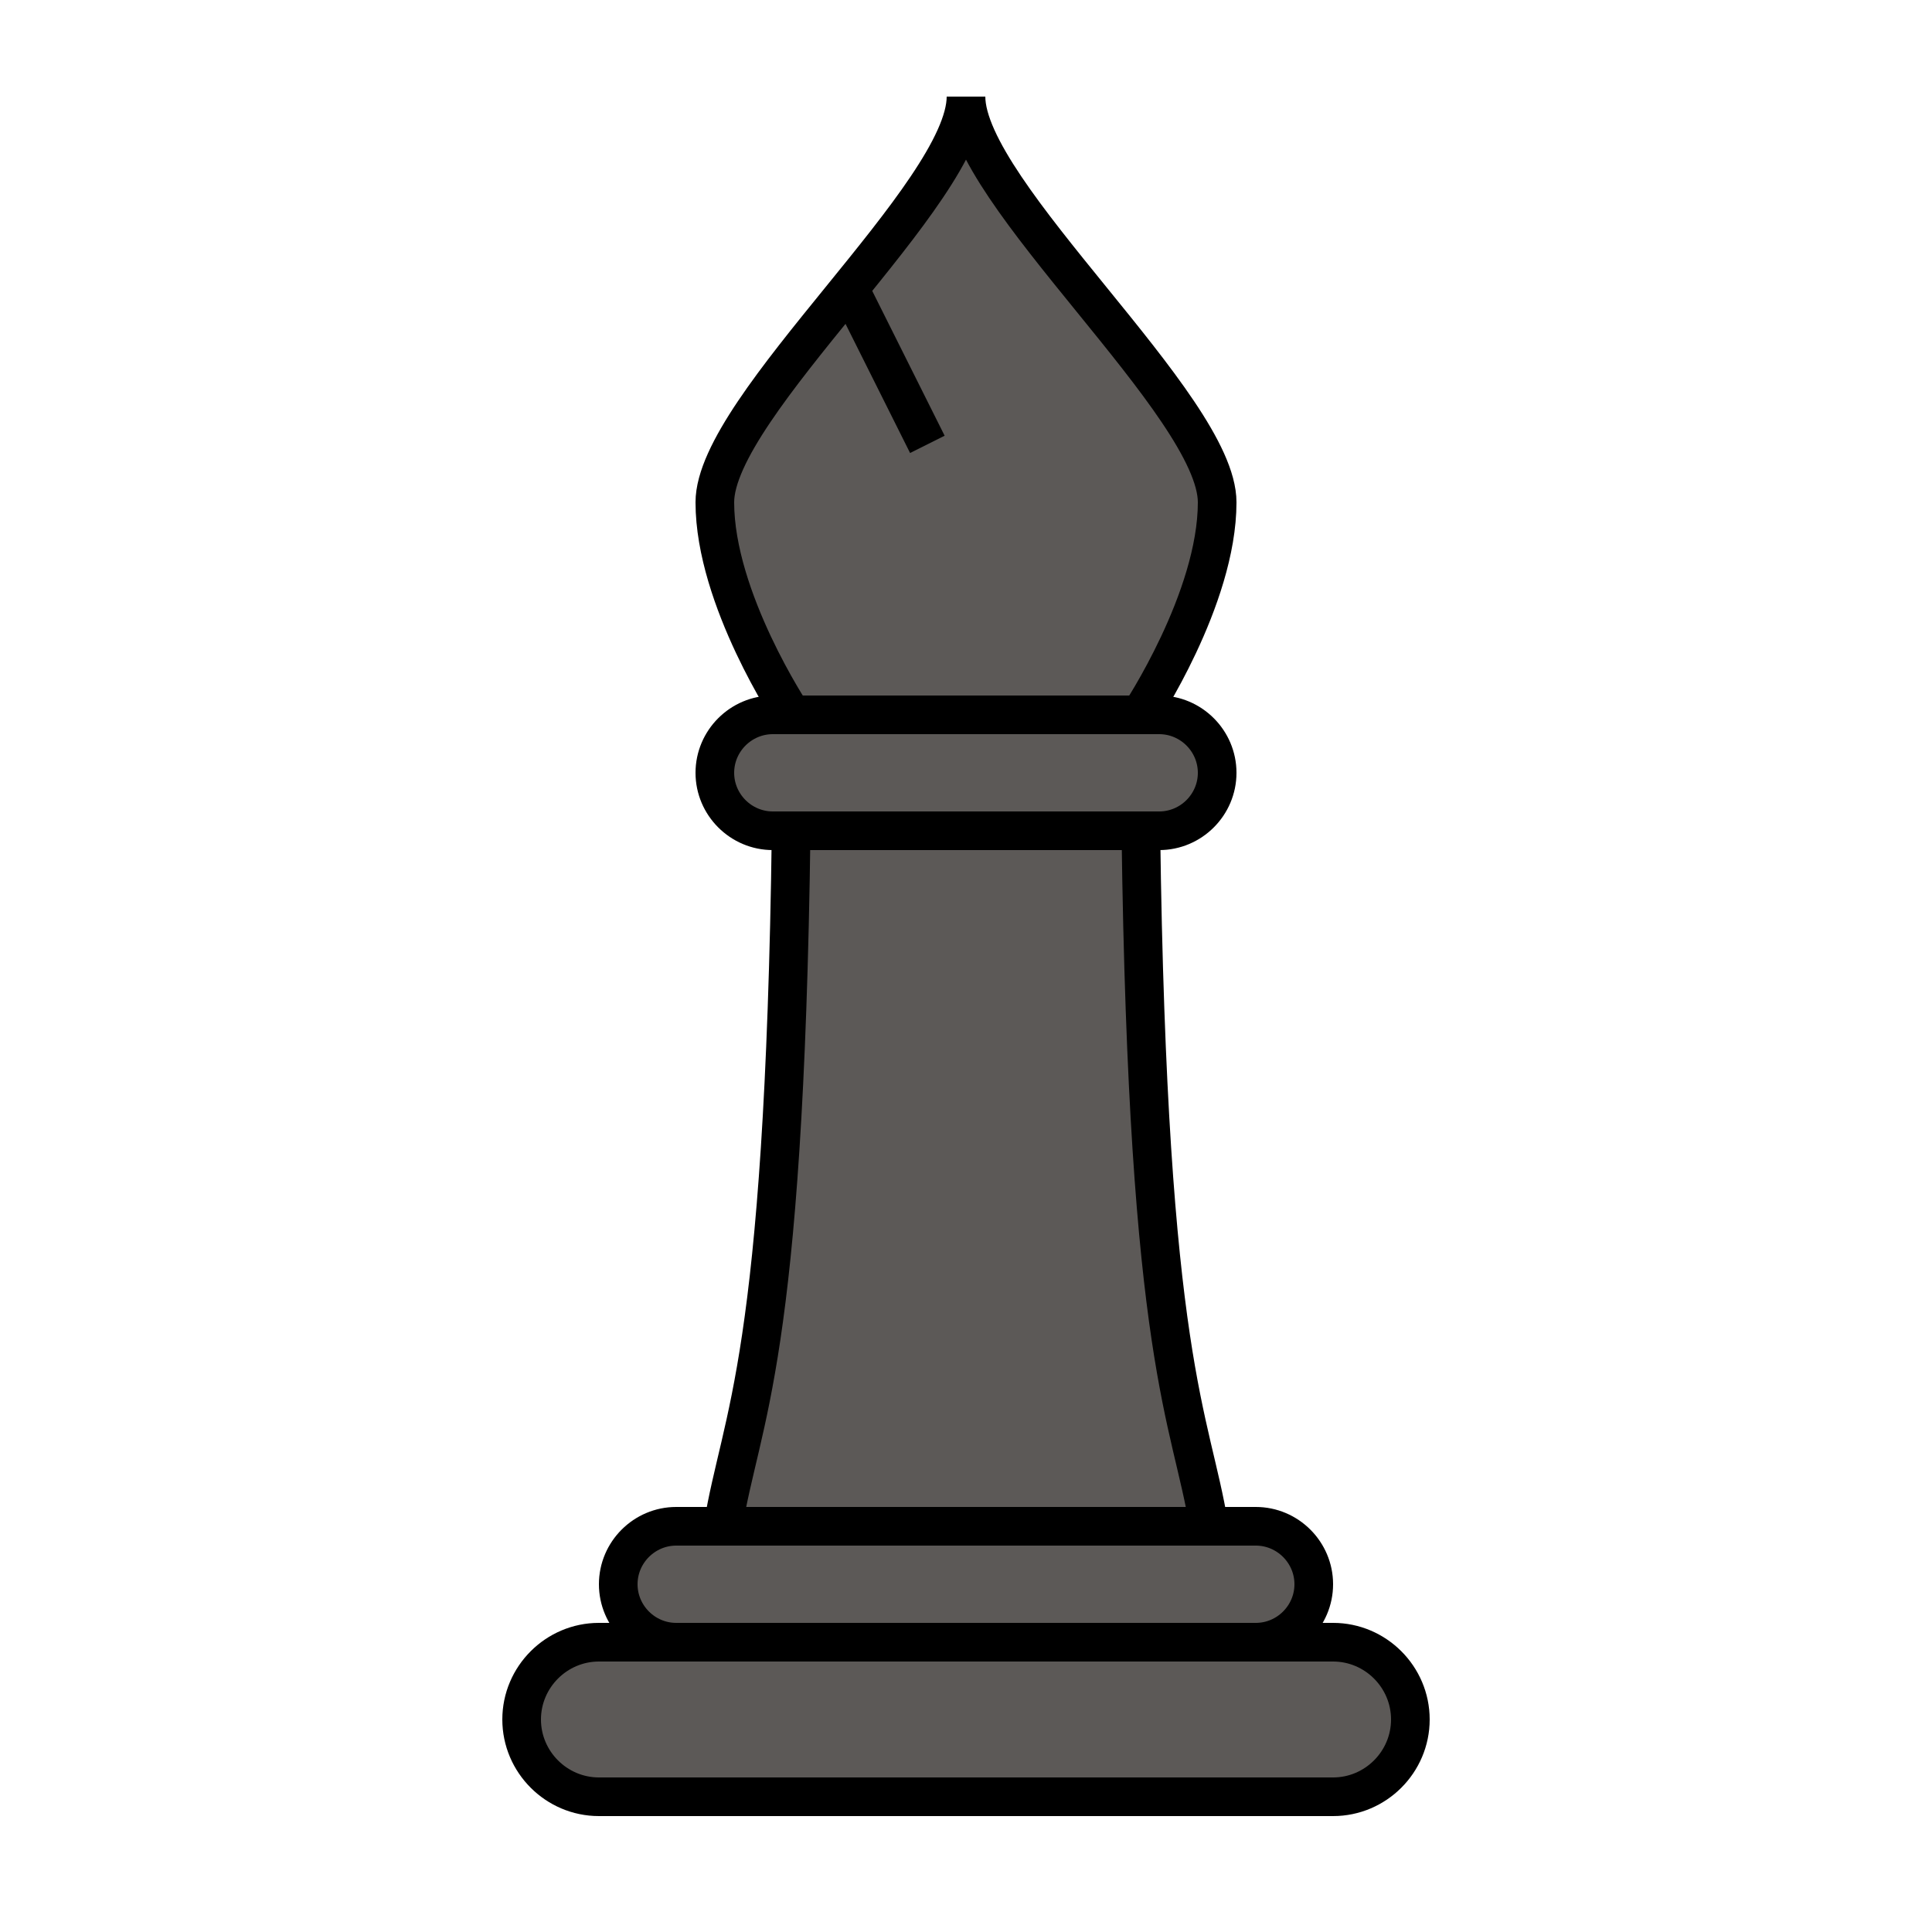
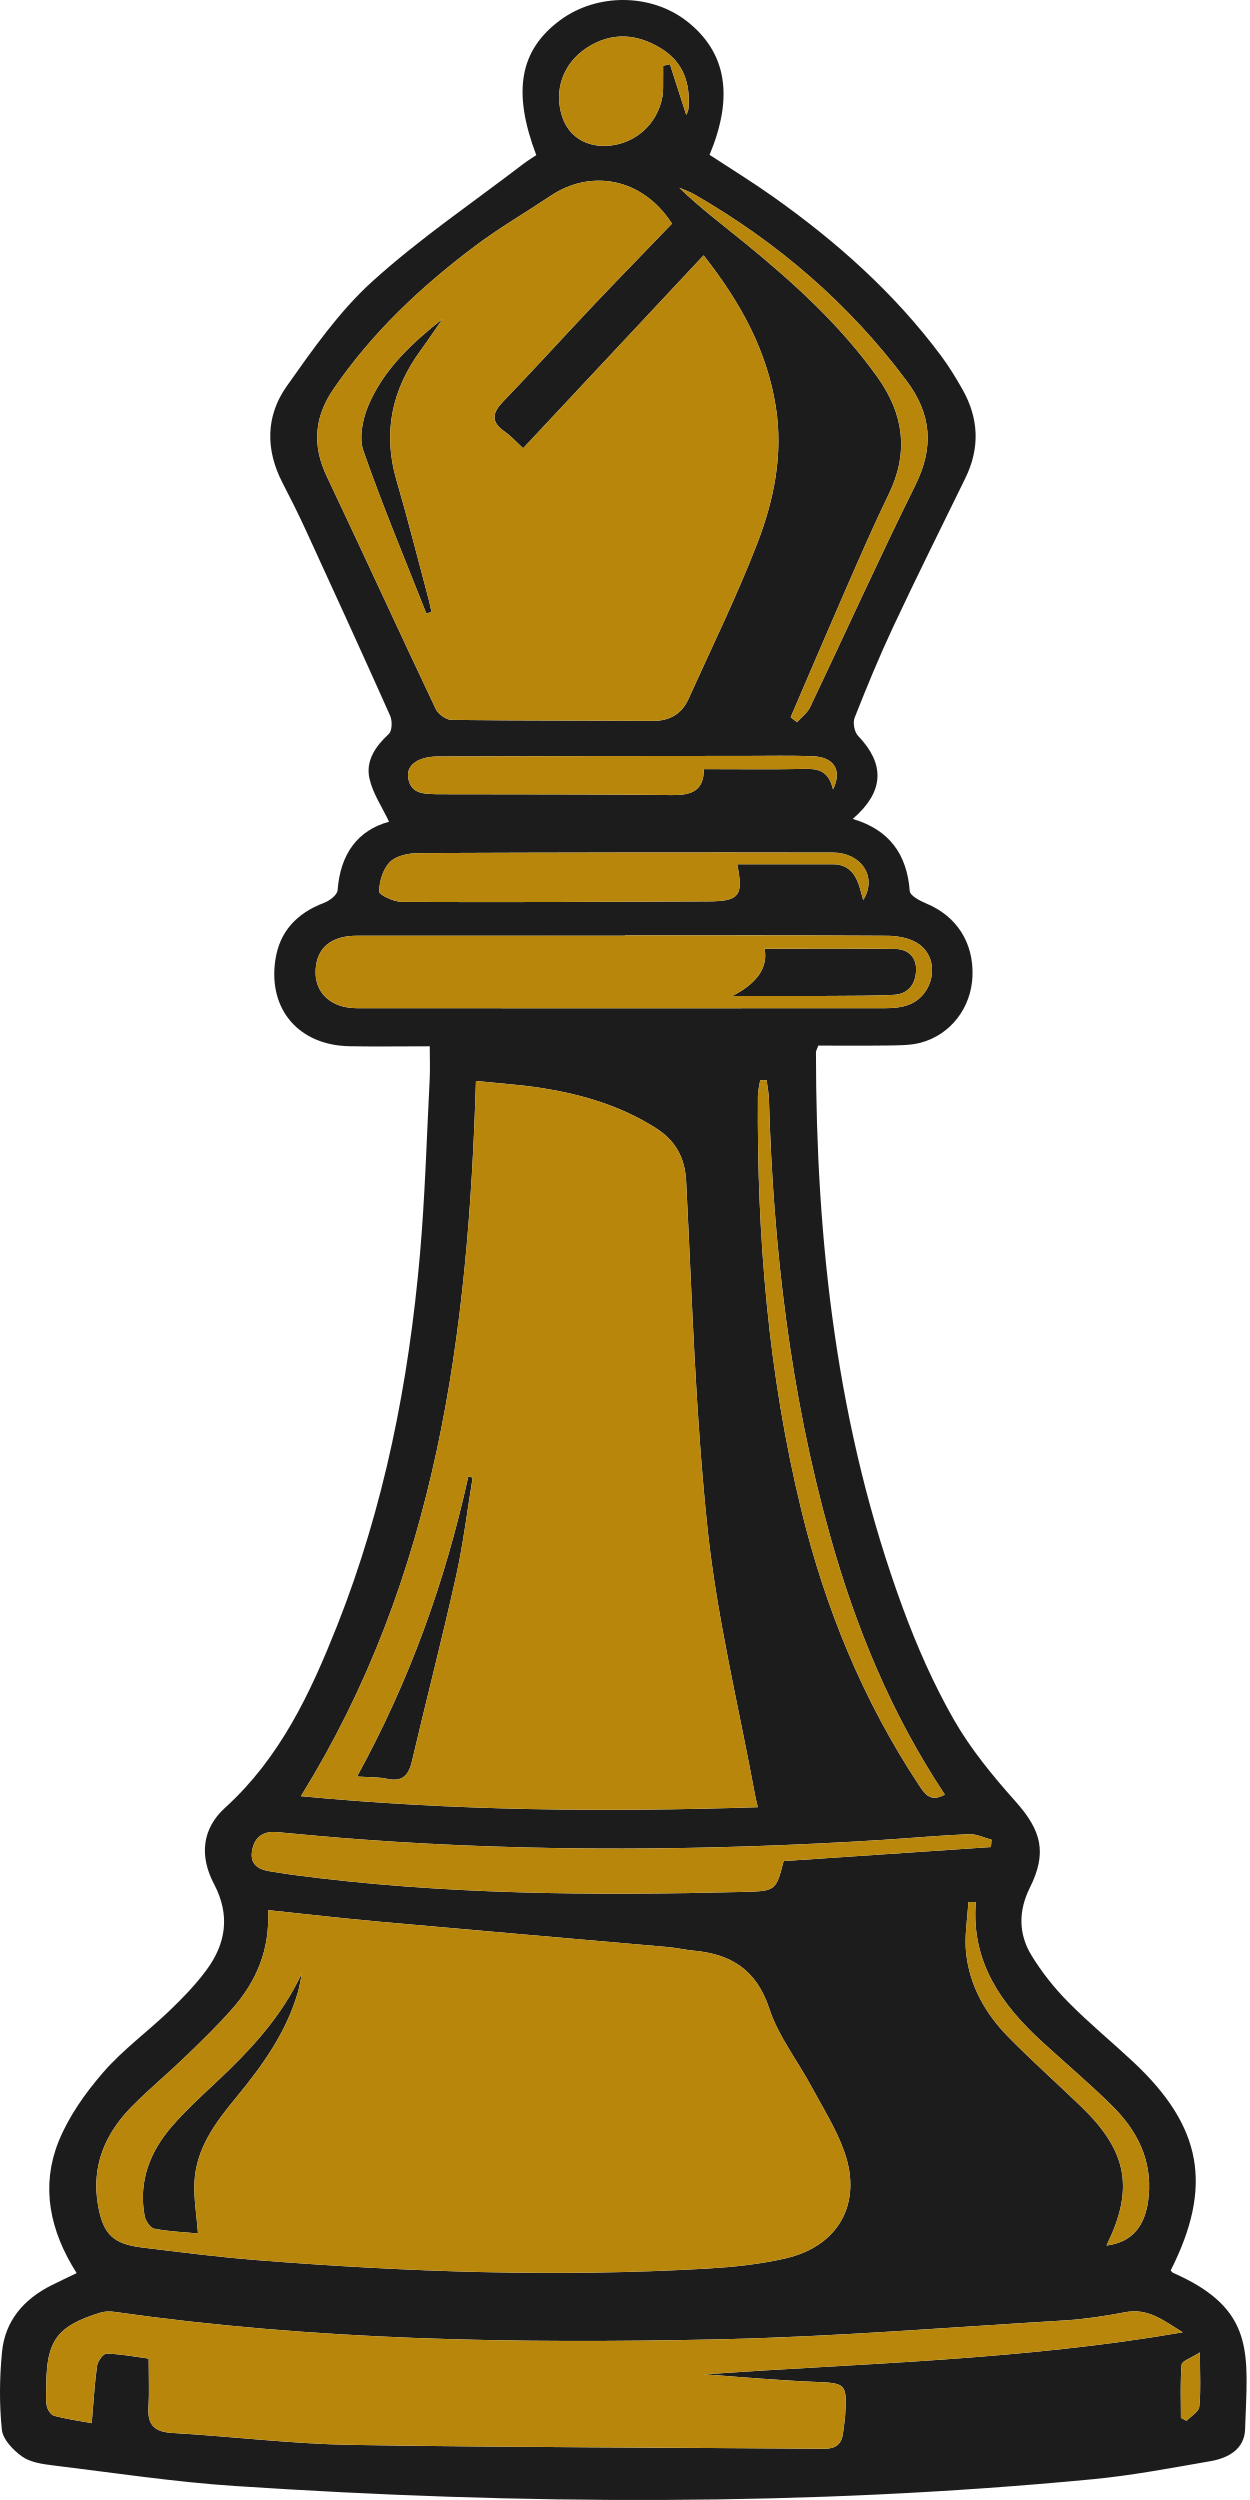
- <svg xmlns="http://www.w3.org/2000/svg" version="1.1" id="Layer_1" width="800px" height="800px" viewBox="0 0 100 100" enable-background="new 0 0 100 100" xml:space="preserve">
-   <g>
-     <g>
-       <path fill="#5c5957" stroke="#000000" stroke-width="2" stroke-miterlimit="10" d="M73,89c0,2.2-1.8,4-4,4H31c-2.2,0-4-1.8-4-4l0,0    c0-2.2,1.8-4,4-4h38C71.2,85,73,86.8,73,89L73,89z" />
-     </g>
-     <g>
-       <path fill="#5c5957" stroke="#000000" stroke-width="2" stroke-miterlimit="10" d="M63,40c0,1.65-1.35,3-3,3H40c-1.65,0-3-1.35-3-3    l0,0c0-1.65,1.35-3,3-3h20C61.65,37,63,38.35,63,40L63,40z" />
-     </g>
-     <g>
-       <path fill="#5c5957" stroke="#000000" stroke-width="2" stroke-miterlimit="10" d="M68,82c0,1.65-1.35,3-3,3H35c-1.65,0-3-1.35-3-3    l0,0c0-1.65,1.35-3,3-3h30C66.65,79,68,80.35,68,82L68,82z" />
-     </g>
-     <path fill="#5c5957" stroke="#000000" stroke-width="2" stroke-miterlimit="10" d="M50,5c0,5-13,16-13,21s4,11,4,11h18c0,0,4-6,4-11   S50,10,50,5z" />
-     <line fill="#5c5957" stroke="#000000" stroke-width="2" stroke-miterlimit="10" x1="48" y1="23" x2="44" y2="15" />
-     <path fill="#5c5957" stroke="#000000" stroke-width="2" stroke-miterlimit="10" d="M62.578,79c-0.942-5.738-3.17-8.413-3.528-36h-18.1   c-0.358,27.587-2.586,30.262-3.528,36H62.578z" />
-   </g>
+ <svg xmlns="http://www.w3.org/2000/svg" viewBox="0 0 345 690" fill="none">
+   <path d="M323.143 626.666C323.453 627.016 323.533 627.196 323.673 627.256C346.823 637.406 344.313 649.736 343.643 670.526C343.463 675.996 338.943 678.446 334.083 679.286C323.263 681.156 312.433 683.236 301.513 684.276C222.683 691.806 143.753 691.356 64.813 686.136C48.053 685.026 31.383 682.486 14.693 680.456C11.753 680.096 8.443 679.636 6.143 678.026C3.663 676.286 0.793 673.296 0.513 670.596C-0.217 663.516 -0.137 656.256 0.553 649.156C1.383 640.546 6.563 634.566 14.233 630.726C16.433 629.626 18.663 628.576 21.153 627.376C13.743 615.726 11.143 603.436 16.223 590.926C19.023 584.026 23.623 577.566 28.553 571.896C33.983 565.656 40.833 560.666 46.843 554.896C50.443 551.446 53.953 547.816 56.913 543.826C62.403 536.436 63.593 528.566 59.063 519.976C54.963 512.186 55.803 504.666 62.133 498.926C77.333 485.126 85.703 467.216 93.023 448.756C106.063 415.846 112.823 381.416 115.903 346.266C117.313 330.176 117.763 314.006 118.593 297.866C118.733 295.076 118.613 292.276 118.613 288.776C110.913 288.776 103.643 288.896 96.383 288.756C82.543 288.486 74.023 278.676 75.973 265.096C77.113 257.106 81.923 252.026 89.433 249.186C90.953 248.616 93.083 246.996 93.173 245.726C93.913 235.746 98.683 229.166 107.373 226.796C105.473 222.746 102.853 218.956 101.953 214.796C100.913 209.956 103.633 205.946 107.323 202.556C108.243 201.706 108.303 198.936 107.673 197.526C100.013 180.356 92.183 163.266 84.343 146.186C82.333 141.806 80.153 137.486 77.944 133.206C73.243 124.096 73.343 114.796 79.113 106.626C86.283 96.476 93.584 86.006 102.693 77.736C115.703 65.936 130.393 55.996 144.383 45.276C145.553 44.376 146.833 43.616 148.013 42.816C141.343 25.246 143.433 13.776 154.693 5.506C164.913 -1.994 179.863 -1.814 189.683 5.936C200.483 14.456 202.573 26.596 195.843 42.736C201.593 46.506 207.513 50.146 213.173 54.146C230.823 66.626 246.843 80.856 259.803 98.296C261.983 101.226 263.893 104.376 265.693 107.566C270.173 115.536 270.483 123.686 266.443 131.956C259.793 145.566 253.033 159.126 246.603 172.836C242.713 181.116 239.233 189.596 235.873 198.106C235.333 199.466 235.813 202.036 236.813 203.076C244.333 210.906 244.063 218.536 235.353 226.026C245.413 228.986 250.333 235.736 251.093 245.946C251.183 247.206 253.883 248.626 255.633 249.356C264.013 252.826 268.773 260.146 268.403 269.446C268.063 278.126 262.383 285.626 254.033 287.806C251.193 288.546 248.103 288.506 245.123 288.556C238.673 288.656 232.213 288.586 225.853 288.586C225.503 289.566 225.203 290.016 225.203 290.476C225.223 342.786 230.973 394.236 249.133 443.676C253.023 454.266 257.623 464.736 263.203 474.516C267.843 482.656 273.953 490.096 280.223 497.126C287.463 505.236 289.073 511.316 284.223 521.046C281.053 527.416 281.093 533.766 284.673 539.656C287.503 544.296 290.983 548.676 294.803 552.546C300.523 558.356 306.863 563.546 312.823 569.126C331.853 586.956 334.823 603.446 323.113 626.646L323.143 626.666ZM73.984 527.226C74.543 538.096 70.773 546.826 64.203 554.326C60.094 559.018 55.585 563.369 51.09 567.706C51.034 567.759 50.979 567.813 50.923 567.866C46.133 572.496 40.963 576.736 36.313 581.486C28.923 589.016 25.163 597.956 27.073 608.726C28.463 616.566 31.173 619.316 39.073 620.286C49.643 621.586 60.223 622.946 70.843 623.786C112.223 627.066 153.653 628.536 195.143 626.126C202.433 625.706 209.803 624.936 216.893 623.286C231.443 619.906 238.003 608.136 233.083 594.036C230.863 587.676 227.143 581.816 223.923 575.836C220.063 568.666 214.813 561.996 212.323 554.406C208.803 543.666 201.773 539.326 191.413 538.376C189.093 538.166 186.813 537.616 184.493 537.406C157.793 535.046 131.083 532.766 104.383 530.356C94.463 529.466 84.573 528.306 74.003 527.196L73.984 527.226ZM209.163 498.796C209.163 498.792 209.154 498.79 209.153 498.786C208.775 497.154 208.563 496.354 208.413 495.546C203.923 471.176 197.963 446.956 195.333 422.386C191.923 390.456 191.013 358.256 189.383 326.156C189.043 319.426 186.433 314.796 180.963 311.326C171.513 305.326 161.023 302.176 150.113 300.396C143.983 299.396 137.753 299.026 131.363 298.346C129.253 368.056 120.653 435.116 83.053 495.746C125.293 499.766 166.853 500.176 209.153 498.786L209.163 498.796ZM185.463 61.726C177.183 48.906 162.923 46.726 152.033 54.016C145.123 58.646 137.883 62.836 131.233 67.826C116.243 79.076 102.683 91.816 92.023 107.416C86.743 115.136 86.133 122.926 90.183 131.446C100.313 152.806 110.133 174.306 120.263 195.656C120.933 197.076 123.093 198.666 124.583 198.686C143.073 198.926 161.573 198.846 180.073 198.966C184.763 198.996 188.123 197.126 190.023 192.906C196.433 178.666 203.343 164.616 208.963 150.076C213.593 138.096 216.193 125.466 214.133 112.366C211.663 96.646 204.313 83.336 194.193 70.486C177.363 88.476 161.023 105.936 144.383 123.716C142.683 122.166 141.123 120.416 139.253 119.106C135.373 116.366 135.853 113.946 138.913 110.766C147.133 102.256 155.063 93.476 163.193 84.886C170.51 77.159 177.937 69.543 185.463 61.726C185.467 61.723 185.47 61.719 185.473 61.716L185.463 61.726ZM326.413 643.706C321.473 640.736 317.063 636.956 310.653 638.156C305.093 639.206 299.463 640.106 293.833 640.436C262.083 642.346 230.343 644.946 198.553 645.656C142.733 646.896 86.923 645.976 31.483 638.066C30.223 637.886 28.813 637.946 27.603 638.326C15.843 641.976 12.903 645.926 12.783 658.026C12.763 660.026 12.563 662.066 12.903 664.006C13.083 665.046 14.053 666.516 14.943 666.756C18.263 667.656 21.693 668.116 25.313 668.786C25.803 663.116 26.083 657.996 26.793 652.936C26.973 651.656 28.553 649.546 29.433 649.586C33.483 649.726 37.503 650.496 41.033 650.966C41.033 655.966 41.233 660.276 40.983 664.566C40.693 669.476 42.833 671.216 47.623 671.496C64.083 672.456 80.513 674.506 96.973 674.786C140.443 675.506 183.923 675.496 227.403 675.856C230.703 675.886 232.353 674.556 232.693 671.366C232.873 669.716 233.183 668.066 233.283 666.406C233.773 658.016 233.443 657.726 225.173 657.416C220.318 657.228 215.472 656.889 210.617 656.55C210.313 656.529 210.008 656.507 209.703 656.486C204.573 656.126 199.443 655.696 194.323 655.306C238.453 652.256 282.633 651.316 326.413 643.716V643.706ZM172.483 258.176V258.256C147.833 258.256 123.183 258.236 98.533 258.266C91.473 258.276 87.534 261.526 87.124 267.436C86.683 273.866 91.183 278.246 98.513 278.256C147.143 278.296 195.783 278.296 244.413 278.256C246.543 278.256 248.813 278.056 250.773 277.316C257.753 274.686 259.613 265.006 253.743 260.676C251.443 258.976 247.913 258.306 244.923 258.276C220.773 258.096 196.633 258.176 172.483 258.176ZM273.493 509.796C273.553 509.116 273.613 508.446 273.673 507.766C271.603 507.226 269.513 506.156 267.473 506.236C259.493 506.566 251.533 507.316 243.553 507.816C195.643 510.826 147.743 511.226 99.834 507.696C92.04 507.126 84.256 506.397 76.472 505.668C76.466 505.667 76.46 505.667 76.453 505.666C72.333 505.286 70.043 507.326 69.533 511.146C69.053 514.776 71.573 516.066 74.703 516.516C76.683 516.806 78.644 517.166 80.624 517.426C122.013 522.946 163.613 523.226 205.253 522.166C214.143 521.936 214.173 521.816 216.283 513.656C229.389 512.77 242.485 511.884 255.582 510.998C261.552 510.594 267.522 510.19 273.493 509.786V509.796ZM238.243 248.436C238.246 248.431 238.251 248.431 238.253 248.426C242.228 242.01 237.748 235.326 229.793 235.306C191.683 235.226 153.583 235.276 115.473 235.466C112.803 235.476 109.393 236.166 107.653 237.886C105.733 239.796 104.693 243.236 104.643 246.046C104.623 247.006 108.723 248.916 110.943 248.926C139.063 249.046 167.193 248.926 195.313 248.786C204.123 248.746 205.233 247.296 203.463 238.536C212.323 238.536 221.133 238.516 229.943 238.536C233.603 238.546 235.763 240.626 236.933 243.896C237.413 245.226 237.733 246.616 238.253 248.426L238.243 248.436ZM229.903 217.896C229.907 217.888 229.911 217.88 229.915 217.872C232.556 212.505 230.075 208.966 224.433 208.736C218.443 208.486 212.443 208.626 206.443 208.636C177.953 208.666 149.453 208.666 120.963 208.786C115.393 208.806 112.153 211.166 112.653 214.586C113.353 219.366 117.273 219.056 120.783 219.206C121.283 219.226 121.783 219.206 122.283 219.206C143.283 219.256 164.273 219.206 185.273 219.436C190.443 219.496 194.253 218.606 194.263 212.276C203.883 212.276 213.043 212.426 222.193 212.206C225.945 212.116 228.741 212.853 229.915 217.872C229.918 217.883 229.921 217.895 229.923 217.906L229.903 217.896ZM260.773 495.306C245.953 473.036 236.103 448.946 229.043 423.686C218.053 384.356 213.393 344.116 212.223 303.406C212.173 301.646 211.803 299.896 211.583 298.136C210.993 298.136 210.403 298.136 209.813 298.146C209.593 299.606 209.193 301.056 209.183 302.516C208.883 341.096 212.043 379.326 221.203 416.896C227.793 443.926 238.223 469.366 253.613 492.646C253.643 492.691 253.672 492.735 253.701 492.78C255.288 495.192 256.797 497.486 260.773 495.306ZM218.223 197.966C218.812 198.415 219.395 198.867 219.983 199.316C221.203 197.946 222.833 196.776 223.583 195.186C233.293 174.776 242.593 154.156 252.633 133.906C257.823 123.436 257.123 114.356 250.193 105.086C234.313 83.826 214.663 66.936 191.753 53.726C190.403 52.946 188.903 52.446 187.473 51.816C193.293 57.436 199.633 62.186 205.763 67.196C219.203 78.166 231.973 89.806 242.143 104.026C249.453 114.236 250.923 124.866 245.293 136.416C241.143 144.926 237.383 153.646 233.583 162.326C228.393 174.176 223.333 186.086 218.223 197.966ZM189.413 31.716C189.523 31.406 189.953 30.696 190.013 29.956C190.583 22.966 188.583 17.076 182.313 13.286C175.643 9.256 168.793 8.806 162.063 13.136C155.373 17.446 152.753 25.016 155.203 32.296C156.983 37.606 161.683 40.596 167.663 40.236C175.243 39.786 181.453 34.296 182.823 26.666C183.113 25.046 182.983 23.356 183.023 21.696C183.053 20.516 183.023 19.326 183.023 18.146C183.653 18.006 184.273 17.856 184.903 17.716C186.403 22.396 187.903 27.066 189.403 31.706L189.413 31.716ZM269.323 524.996C268.643 524.976 267.963 524.956 267.283 524.936C267.023 529.576 266.163 534.266 266.633 538.826C267.553 547.906 271.893 555.656 278.203 562.096C284.723 568.746 291.693 574.946 298.403 581.416C311.213 593.756 313.083 604.146 305.393 619.766C312.453 618.876 316.253 614.416 317.033 606.196C317.993 596.086 313.793 587.966 306.903 581.166C300.753 575.096 294.133 569.486 287.743 563.656C276.406 553.308 267.978 541.531 269.323 524.996C269.324 524.993 269.323 524.989 269.323 524.986V524.996ZM331.173 649.266C328.703 650.856 326.223 651.646 326.133 652.636C325.723 657.506 325.943 662.426 325.943 667.326C326.453 667.596 326.973 667.866 327.483 668.146C328.713 666.856 330.853 665.656 331.003 664.256C331.463 659.846 331.173 655.356 331.173 649.266Z" fill="#1C1C1C" />
+   <path d="M54.663 616.446C54.66 616.446 54.656 616.445 54.653 616.445C50.736 616.066 46.6 615.905 42.584 615.126C41.474 614.916 40.163 612.956 39.913 611.616C38.153 602.066 41.383 593.826 47.543 586.746C51.024 582.75 54.926 579.105 58.806 575.483C59.062 575.244 59.318 575.005 59.573 574.766C68.983 565.956 77.713 556.666 83.343 544.526C82.983 546.286 82.733 548.076 82.243 549.806C79.023 560.946 72.444 570.116 65.194 578.896C59.533 585.766 54.143 592.906 53.673 602.216C53.444 606.783 54.272 611.389 54.653 616.445C54.653 616.449 54.653 616.452 54.654 616.456L54.663 616.446Z" fill="#1C1C1C" />
+   <path d="M130.473 407.796C130.473 407.8 130.464 407.802 130.463 407.806C128.954 416.942 127.853 426.16 125.843 435.186C122.053 452.216 117.683 469.116 113.703 486.096C112.783 489.996 111.083 491.886 106.813 490.956C104.433 490.436 101.913 490.556 98.533 490.326C113.073 463.876 122.903 436.326 129.253 407.506C129.653 407.606 130.063 407.706 130.463 407.806L130.473 407.796Z" fill="#1C1C1C" />
+   <path d="M117.683 169.366C117.682 169.362 117.675 169.36 117.673 169.356C111.795 154.41 105.562 139.582 100.293 124.416C99.033 120.796 100.083 115.676 101.663 111.916C105.863 101.966 113.703 94.676 122.193 87.966C120.173 90.866 118.223 93.806 116.133 96.656C108.163 107.546 105.593 119.356 109.423 132.516C112.583 143.366 115.353 154.336 118.273 165.266C118.593 166.456 118.813 167.666 119.073 168.866C118.603 169.026 118.133 169.196 117.673 169.356L117.683 169.366Z" fill="#1C1C1C" />
+   <path d="M211.033 261.846C223.383 261.846 235.293 261.736 247.203 261.916C250.573 261.966 252.923 264.136 252.843 267.666C252.753 271.576 250.753 274.416 246.513 274.596C241 274.827 235.479 274.853 229.957 274.879C229.499 274.881 229.041 274.884 228.583 274.886C219.883 274.926 211.183 274.896 202.113 274.896C209.007 271.356 211.98 267.009 211.033 261.856V261.846Z" fill="#1C1C1C" />
+   <path fill-rule="evenodd" clip-rule="evenodd" d="M208.802 497.273C208.903 497.694 209.022 498.187 209.163 498.796L209.153 498.786C166.853 500.176 125.293 499.766 83.053 495.746C120.653 435.116 129.253 368.056 131.363 298.346C133.382 298.561 135.385 298.745 137.374 298.927C141.68 299.323 145.92 299.712 150.113 300.396C161.023 302.176 171.513 305.326 180.963 311.326C186.433 314.796 189.043 319.426 189.383 326.156C189.748 333.341 190.077 340.532 190.406 347.723C191.546 372.658 192.687 397.603 195.333 422.386C197.158 439.435 200.586 456.315 204.014 473.193C205.527 480.64 207.039 488.086 208.413 495.546C208.508 496.055 208.63 496.561 208.802 497.273ZM129.157 416.238C128.196 422.586 127.236 428.931 125.843 435.186C123.573 445.388 121.095 455.543 118.617 465.696C116.958 472.492 115.299 479.288 113.703 486.096C112.783 489.996 111.083 491.886 106.813 490.956C105.22 490.608 103.563 490.547 101.627 490.475C100.672 490.44 99.65 490.402 98.533 490.326C113.073 463.876 122.903 436.326 129.253 407.506C129.453 407.556 129.655 407.606 129.857 407.656C130.06 407.706 130.263 407.756 130.463 407.806L130.473 407.796C130.009 410.605 129.583 413.422 129.157 416.238Z" fill="#B8860B" />
+   <path fill-rule="evenodd" clip-rule="evenodd" d="M64.204 554.326C70.773 546.826 74.543 538.096 73.984 527.226L74.003 527.196C77.301 527.542 80.531 527.893 83.718 528.24C90.746 529.003 97.558 529.744 104.383 530.356C120.889 531.846 137.399 533.286 153.908 534.726C164.104 535.616 174.3 536.505 184.493 537.406C185.653 537.511 186.803 537.701 187.953 537.891C189.103 538.081 190.253 538.271 191.413 538.376C201.773 539.326 208.803 543.666 212.324 554.406C213.972 559.431 216.83 564.053 219.694 568.683C221.156 571.047 222.619 573.413 223.923 575.836C224.702 577.281 225.509 578.719 226.317 580.159C228.854 584.677 231.4 589.213 233.083 594.036C238.004 608.136 231.443 619.906 216.893 623.286C209.803 624.936 202.434 625.706 195.143 626.126C153.653 628.536 112.223 627.066 70.844 623.786C61.294 623.031 51.776 621.855 42.27 620.68C41.204 620.549 40.139 620.417 39.073 620.286C31.174 619.316 28.463 616.566 27.073 608.726C25.163 597.956 28.924 589.016 36.313 581.486C38.973 578.769 41.803 576.219 44.634 573.668C46.753 571.758 48.873 569.848 50.923 567.866L51.09 567.706C55.585 563.369 60.094 559.018 64.204 554.326ZM54.663 616.446L54.653 616.445C54.531 614.827 54.363 613.255 54.199 611.716C53.85 608.445 53.517 605.321 53.673 602.216C54.144 592.906 59.533 585.766 65.194 578.896C72.444 570.116 79.023 560.946 82.243 549.806C82.579 548.621 82.802 547.408 83.025 546.196C83.127 545.638 83.23 545.081 83.344 544.526C77.713 556.666 68.984 565.956 59.573 574.766L58.806 575.483C54.927 579.105 51.023 582.751 47.544 586.746C41.383 593.826 38.154 602.066 39.913 611.616C40.163 612.956 41.474 614.916 42.584 615.126C45.502 615.692 48.485 615.932 51.4 616.166C52.496 616.254 53.582 616.341 54.653 616.445L54.654 616.456L54.663 616.446Z" fill="#B8860B" />
+   <path fill-rule="evenodd" clip-rule="evenodd" d="M324.144 642.288C324.894 642.765 325.647 643.245 326.413 643.706V643.716C293.15 649.49 259.656 651.42 226.129 653.352C215.528 653.962 204.924 654.573 194.324 655.306C196.162 655.446 198.002 655.591 199.843 655.737C203.128 655.996 206.416 656.255 209.703 656.486L210.617 656.55C215.472 656.889 220.318 657.228 225.173 657.416C233.443 657.726 233.773 658.016 233.283 666.406C233.222 667.434 233.079 668.458 232.937 669.481C232.849 670.109 232.762 670.738 232.693 671.366C232.353 674.556 230.703 675.886 227.403 675.856C212.777 675.735 198.151 675.656 183.526 675.576C154.672 675.42 125.821 675.264 96.974 674.786C86.79 674.613 76.619 673.762 66.444 672.911C60.173 672.387 53.9 671.862 47.623 671.496C42.833 671.216 40.693 669.476 40.983 664.566C41.154 661.638 41.115 658.7 41.073 655.541C41.054 654.071 41.033 652.553 41.033 650.966C40.105 650.842 39.142 650.698 38.154 650.55C35.386 650.134 32.418 649.689 29.433 649.586C28.553 649.546 26.974 651.656 26.794 652.936C26.28 656.592 25.992 660.279 25.687 664.182C25.569 665.681 25.45 667.213 25.314 668.786C24.304 668.599 23.309 668.429 22.328 668.26C19.789 667.825 17.338 667.405 14.943 666.756C14.053 666.516 13.083 665.046 12.903 664.006C12.648 662.55 12.697 661.039 12.746 659.53C12.762 659.028 12.778 658.526 12.784 658.026C12.903 645.926 15.844 641.976 27.604 638.326C28.814 637.946 30.224 637.886 31.483 638.066C86.924 645.976 142.733 646.896 198.553 645.656C221.847 645.136 245.114 643.601 268.377 642.066C276.863 641.506 285.348 640.946 293.833 640.436C299.463 640.106 305.093 639.206 310.653 638.156C316.07 637.142 320.058 639.683 324.144 642.288Z" fill="#B8860B" />
+   <path fill-rule="evenodd" clip-rule="evenodd" d="M328.645 650.703C329.417 650.295 330.296 649.831 331.173 649.266C331.173 651.067 331.199 652.728 331.223 654.288C331.279 658.005 331.327 661.15 331.003 664.256C330.9 665.217 329.859 666.084 328.819 666.951C328.344 667.346 327.869 667.742 327.483 668.146C326.973 667.866 326.453 667.596 325.943 667.326C325.943 666.058 325.929 664.788 325.914 663.519C325.872 659.883 325.83 656.246 326.133 652.636C326.191 651.998 327.243 651.443 328.645 650.703Z" fill="#B8860B" />
+   <path fill-rule="evenodd" clip-rule="evenodd" d="M267.283 524.936L269.323 524.996C267.978 541.531 276.406 553.308 287.743 563.656C289.827 565.557 291.934 567.434 294.042 569.311C298.4 573.193 302.758 577.075 306.903 581.166C313.793 587.966 317.993 596.086 317.033 606.196C316.253 614.416 312.453 618.876 305.393 619.766C313.083 604.146 311.213 593.756 298.403 581.416C295.916 579.017 293.392 576.656 290.869 574.295C286.587 570.287 282.306 566.281 278.203 562.096C271.893 555.656 267.553 547.906 266.633 538.826C266.31 535.685 266.617 532.482 266.925 529.277C267.063 527.829 267.203 526.38 267.283 524.936Z" fill="#B8860B" />
+   <path fill-rule="evenodd" clip-rule="evenodd" d="M273.673 507.766C273.613 508.446 273.553 509.116 273.493 509.796V509.786L255.582 510.998C242.485 511.884 229.389 512.77 216.283 513.656C214.174 521.813 214.142 521.936 205.253 522.166C163.613 523.226 122.013 522.946 80.624 517.426C79.466 517.274 78.315 517.088 77.163 516.902C76.345 516.769 75.526 516.637 74.703 516.516C71.573 516.066 69.053 514.776 69.533 511.146C70.043 507.326 72.333 505.286 76.453 505.666L76.472 505.668C84.256 506.397 92.04 507.127 99.833 507.696C147.743 511.226 195.643 510.826 243.553 507.816C246.535 507.629 249.514 507.408 252.493 507.186C257.485 506.814 262.475 506.443 267.473 506.236C268.869 506.181 270.288 506.665 271.708 507.149C272.364 507.372 273.02 507.596 273.673 507.766Z" fill="#B8860B" />
+   <path fill-rule="evenodd" clip-rule="evenodd" d="M229.043 423.686C236.103 448.946 245.953 473.036 260.773 495.306C256.797 497.486 255.288 495.192 253.701 492.78L253.613 492.646C238.223 469.366 227.793 443.926 221.203 416.896C212.043 379.326 208.883 341.096 209.184 302.516C209.19 301.519 209.379 300.526 209.568 299.532C209.656 299.071 209.744 298.609 209.814 298.146C210.403 298.136 210.993 298.136 211.583 298.136C211.654 298.7 211.74 299.262 211.826 299.824C212.008 301.018 212.189 302.21 212.223 303.406C213.393 344.116 218.053 384.356 229.043 423.686Z" fill="#B8860B" />
+   <path fill-rule="evenodd" clip-rule="evenodd" d="M172.483 258.256V258.176C178.166 258.176 183.847 258.172 189.528 258.167C207.994 258.153 226.456 258.138 244.923 258.276C247.913 258.306 251.443 258.976 253.743 260.676C259.613 265.006 257.753 274.686 250.773 277.316C248.813 278.056 246.543 278.256 244.413 278.256C195.783 278.296 147.143 278.296 98.513 278.256C91.183 278.246 86.683 273.866 87.124 267.436C87.533 261.526 91.473 258.276 98.533 258.266C116.141 258.245 133.748 258.249 151.355 258.253C158.398 258.254 165.441 258.256 172.483 258.256ZM221.205 261.829C229.982 261.807 238.593 261.786 247.203 261.916C250.573 261.966 252.923 264.136 252.843 267.666C252.753 271.576 250.753 274.416 246.513 274.596C241 274.827 235.479 274.853 229.957 274.879L228.583 274.886C222.516 274.914 216.449 274.908 210.256 274.901C207.569 274.899 204.858 274.896 202.113 274.896C209.007 271.356 211.98 267.009 211.033 261.856V261.846C214.455 261.846 217.842 261.838 221.205 261.829Z" fill="#B8860B" />
+   <path fill-rule="evenodd" clip-rule="evenodd" d="M229.793 235.306C237.748 235.326 242.227 242.006 238.252 248.422C238.082 247.831 237.934 247.284 237.794 246.77C237.507 245.712 237.256 244.79 236.933 243.896C235.763 240.626 233.603 238.546 229.943 238.536C224.074 238.523 218.204 238.527 212.32 238.532C209.372 238.534 206.42 238.536 203.463 238.536C205.233 247.296 204.123 248.746 195.313 248.786C167.193 248.926 139.063 249.046 110.943 248.926C108.723 248.916 104.623 247.006 104.643 246.046C104.693 243.236 105.733 239.796 107.653 237.886C109.393 236.166 112.803 235.476 115.473 235.466C153.583 235.276 191.683 235.226 229.793 235.306Z" fill="#B8860B" />
+   <path fill-rule="evenodd" clip-rule="evenodd" d="M224.434 208.736C230.075 208.966 232.556 212.505 229.915 217.872C228.741 212.853 225.945 212.116 222.194 212.206C215.709 212.362 209.22 212.332 202.566 212.301C199.83 212.289 197.066 212.276 194.263 212.276C194.253 218.606 190.444 219.496 185.273 219.436C169.799 219.267 154.33 219.249 138.858 219.232C133.334 219.225 127.809 219.219 122.283 219.206C121.783 219.206 121.283 219.226 120.783 219.206C120.49 219.194 120.194 219.184 119.898 219.175C116.641 219.072 113.295 218.967 112.653 214.586C112.153 211.166 115.393 208.806 120.963 208.786C143.743 208.69 166.529 208.671 189.311 208.652C195.022 208.647 200.733 208.642 206.444 208.636C207.944 208.634 209.444 208.623 210.944 208.612C215.443 208.58 219.941 208.549 224.434 208.736Z" fill="#B8860B" />
+   <path fill-rule="evenodd" clip-rule="evenodd" d="M152.033 54.016C162.923 46.726 177.183 48.906 185.463 61.726L185.473 61.716C183.206 64.07 180.948 66.407 178.7 68.733C173.479 74.134 168.31 79.483 163.193 84.886C159.856 88.412 156.553 91.97 153.249 95.528C148.505 100.638 143.759 105.749 138.913 110.766C135.853 113.946 135.373 116.366 139.253 119.106C140.54 120.007 141.68 121.117 142.82 122.227C143.337 122.73 143.853 123.233 144.383 123.716C161.023 105.936 177.363 88.476 194.193 70.486C204.313 83.336 211.663 96.646 214.133 112.366C216.193 125.466 213.593 138.096 208.963 150.076C204.913 160.555 200.193 170.779 195.473 181.003C193.643 184.966 191.814 188.928 190.023 192.906C188.123 197.126 184.763 198.996 180.073 198.966C172.959 198.92 165.844 198.903 158.73 198.887C147.345 198.86 135.963 198.834 124.583 198.686C123.093 198.666 120.933 197.076 120.263 195.656C115.167 184.915 110.149 174.136 105.131 163.356C100.174 152.709 95.217 142.06 90.183 131.446C86.133 122.926 86.743 115.136 92.023 107.416C102.683 91.816 116.243 79.076 131.233 67.826C135.515 64.613 140.042 61.731 144.568 58.851C147.07 57.258 149.573 55.665 152.033 54.016ZM117.679 169.354C117.857 169.292 118.037 169.229 118.218 169.165C118.502 169.064 118.788 168.963 119.073 168.866C118.999 168.521 118.927 168.176 118.856 167.83C118.679 166.972 118.501 166.114 118.273 165.266C117.468 162.252 116.674 159.235 115.881 156.218C113.796 148.295 111.712 140.374 109.423 132.516C105.593 119.356 108.163 107.546 116.133 96.656C117.543 94.734 118.888 92.772 120.235 90.808C120.885 89.859 121.536 88.911 122.193 87.966C113.703 94.676 105.863 101.966 101.663 111.916C100.083 115.676 99.033 120.796 100.293 124.416C104.143 135.498 108.511 146.399 112.878 157.297C114.487 161.314 116.096 165.33 117.679 169.354Z" fill="#B8860B" />
+   <path fill-rule="evenodd" clip-rule="evenodd" d="M219.104 198.636C218.812 198.41 218.521 198.183 218.227 197.959C219.694 194.546 221.158 191.131 222.622 187.716C226.253 179.244 229.885 170.77 233.583 162.326C233.988 161.401 234.393 160.475 234.798 159.55C238.189 151.79 241.586 144.019 245.293 136.416C250.923 124.866 249.453 114.236 242.143 104.026C231.973 89.806 219.203 78.166 205.763 67.196C204.233 65.945 202.689 64.71 201.143 63.474C196.5 59.76 191.84 56.033 187.473 51.816C187.927 52.016 188.388 52.203 188.849 52.39C189.84 52.791 190.832 53.194 191.753 53.726C214.663 66.936 234.313 83.826 250.193 105.086C257.123 114.356 257.823 123.436 252.633 133.906C246.184 146.914 240.04 160.076 233.896 173.236C230.476 180.562 227.056 187.887 223.583 195.186C223.073 196.268 222.155 197.156 221.236 198.044C220.805 198.461 220.373 198.878 219.983 199.316C219.689 199.091 219.396 198.864 219.104 198.636Z" fill="#B8860B" />
+   <path fill-rule="evenodd" clip-rule="evenodd" d="M189.551 31.402C189.492 31.529 189.442 31.636 189.413 31.716L189.403 31.706C187.903 27.066 186.403 22.396 184.903 17.716C184.588 17.786 184.274 17.859 183.961 17.932C183.649 18.004 183.338 18.076 183.023 18.146C183.023 18.539 183.027 18.933 183.03 19.328C183.037 20.118 183.043 20.909 183.023 21.696C183.012 22.174 183.015 22.655 183.017 23.136C183.023 24.324 183.03 25.513 182.823 26.666C181.453 34.296 175.243 39.786 167.663 40.236C161.683 40.596 156.983 37.606 155.203 32.296C152.753 25.016 155.373 17.446 162.063 13.136C168.793 8.806 175.643 9.256 182.313 13.286C188.583 17.076 190.583 22.966 190.013 29.956C189.969 30.505 189.721 31.037 189.551 31.402Z" fill="#B8860B" />
</svg>
